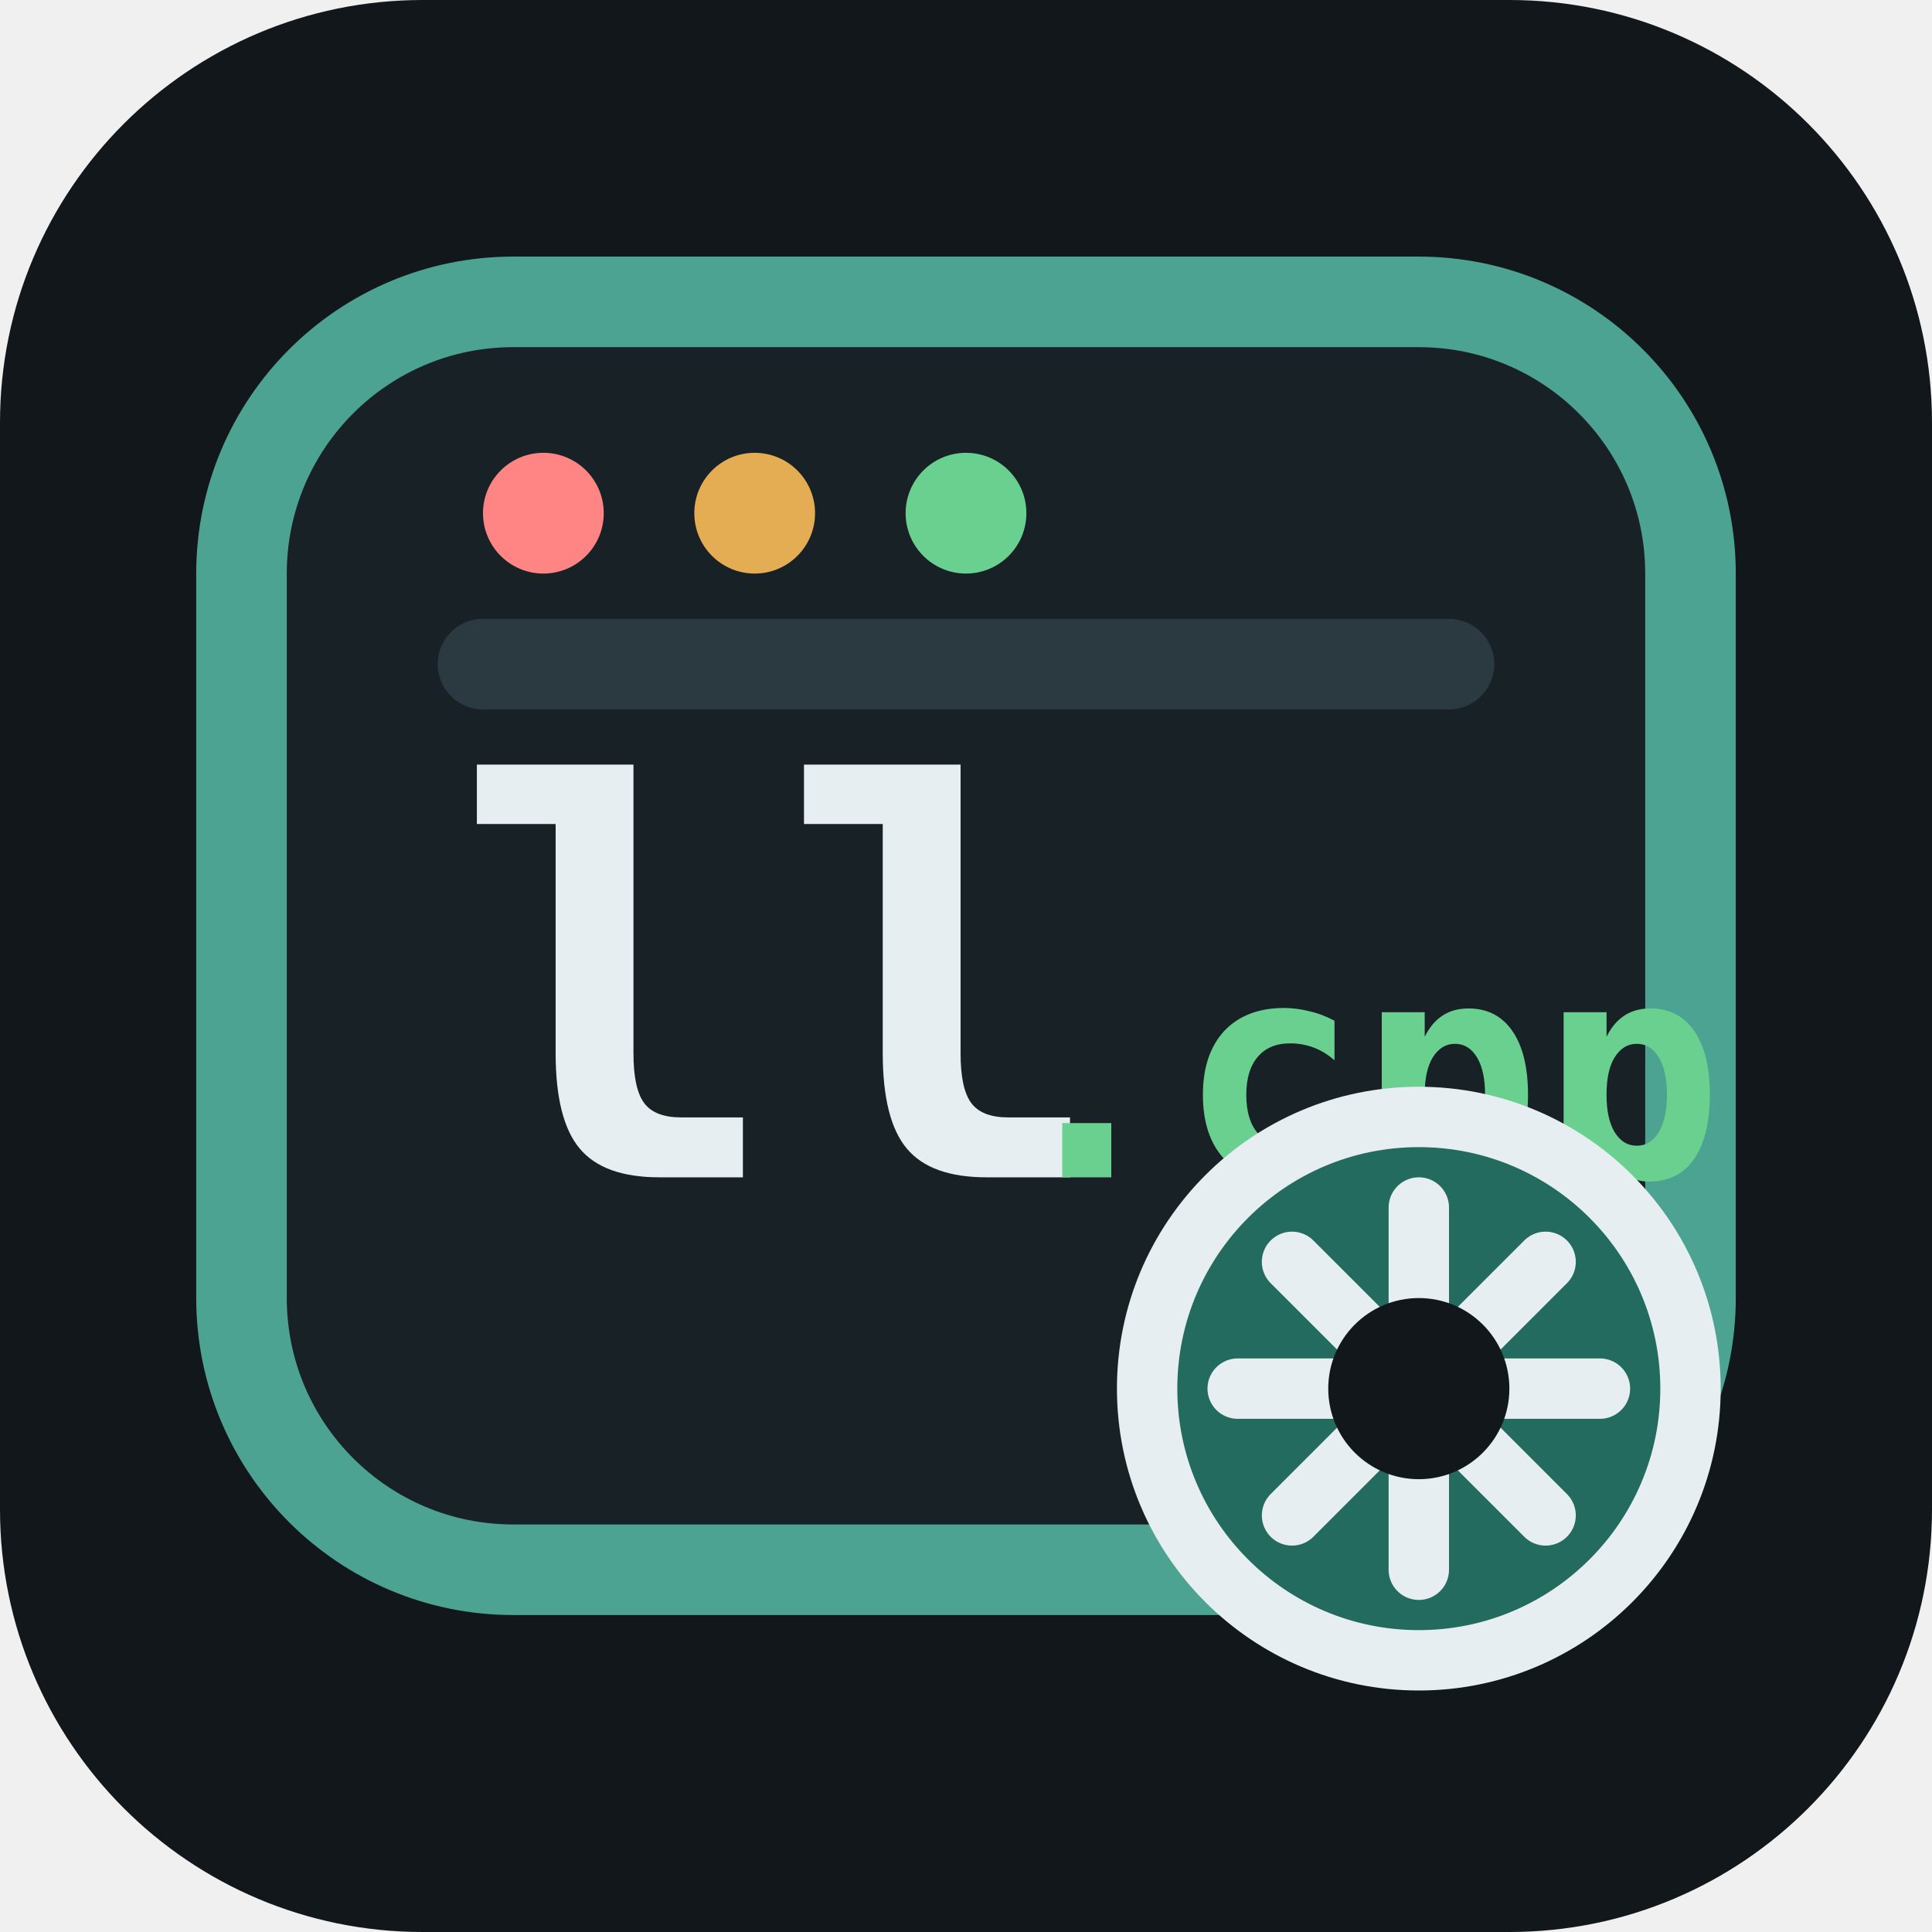
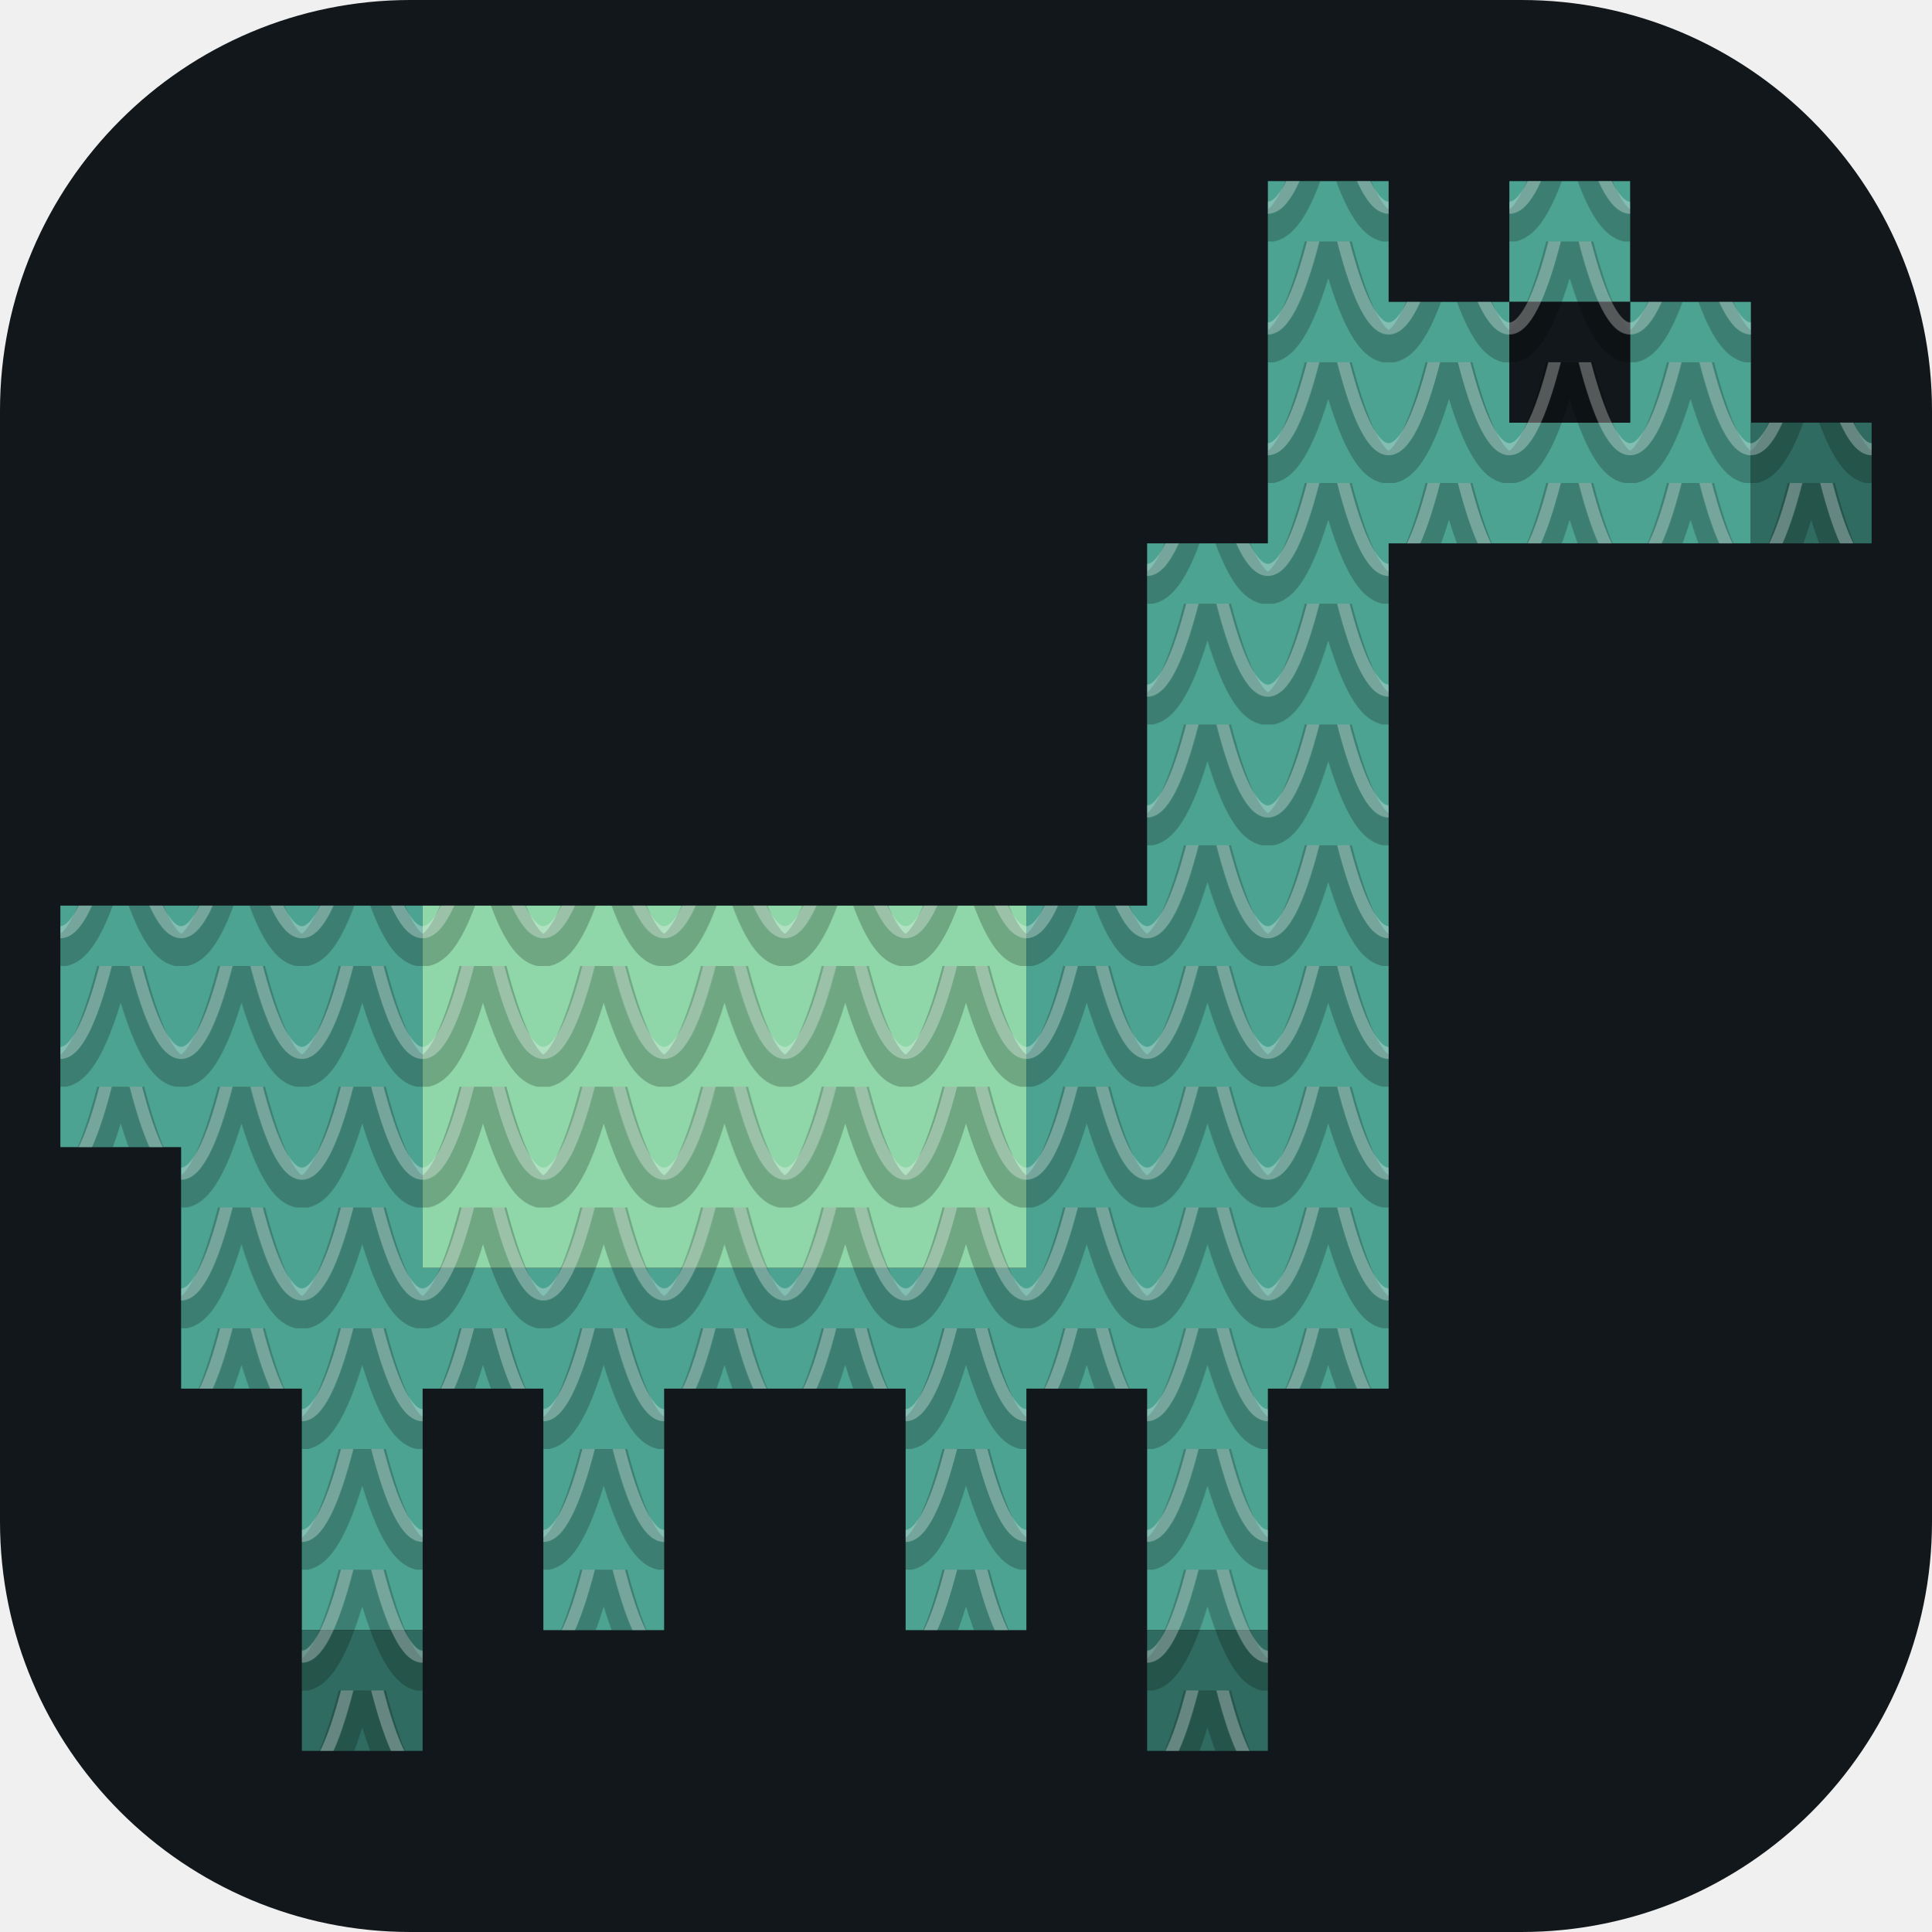
- <svg xmlns="http://www.w3.org/2000/svg" viewBox="0 0 64 64" role="img" aria-label="Llama.cpp Easy Admin">
-   <rect width="64" height="64" rx="14" fill="#11171a" />
-   <rect x="8" y="10" width="48" height="42" rx="9" fill="#182125" stroke="#4da392" stroke-width="3" />
-   <path d="M16 22h32" stroke="#2a3a40" stroke-width="3" stroke-linecap="round" />
-   <circle cx="18" cy="17" r="2" fill="#ff8585" />
-   <circle cx="25" cy="17" r="2" fill="#e4ad53" />
-   <circle cx="32" cy="17" r="2" fill="#69d090" />
-   <text x="15" y="39" fill="#e7eef1" font-family="ui-monospace, SFMono-Regular, Menlo, Consolas, monospace" font-size="18" font-weight="800">ll</text>
-   <text x="33" y="39" fill="#69d090" font-family="ui-monospace, SFMono-Regular, Menlo, Consolas, monospace" font-size="10" font-weight="800">.cpp</text>
-   <circle cx="47" cy="46" r="9" fill="#246b5f" stroke="#e7eef1" stroke-width="2" />
-   <path d="M47 40v12M41 46h12M42.8 41.8l8.4 8.4M51.2 41.8l-8.4 8.4" stroke="#e7eef1" stroke-width="2" stroke-linecap="round" />
-   <circle cx="47" cy="46" r="3" fill="#11171a" />
+ <svg xmlns="http://www.w3.org/2000/svg" viewBox="0 0 16 16" role="img" aria-label="LAMA CARAVAN">
+   <defs>
+     <pattern id="k" width="1" height="1" patternUnits="userSpaceOnUse">
+       <path d="M.04 -.06Q.5 1.8 .96 -.06" fill="none" stroke="#000" stroke-opacity=".22" stroke-width=".27" stroke-linecap="round" />
+       <path d="M.12 -.02Q.5 1.46 .88 -.02" fill="none" stroke="#fff" stroke-opacity=".3" stroke-width=".1" stroke-linecap="round" />
+     </pattern>
+   </defs>
+   <rect width="16" height="16" rx="3.4" fill="#11171a" />
+   <path fill="#4da392" d="M10.5 1.5h1v1h-1zM12.5 1.5h1v1h-1zM10.5 2.5h1v1h-1zM11.5 2.5h1v1h-1zM13.5 2.5h1v1h-1zM10.5 3.5h1v1h-1zM11.5 3.5h1v1h-1zM12.5 3.5h1v1h-1zM13.5 3.5h1v1h-1zM9.5 4.5h1v1h-1zM10.5 4.5h1v1h-1zM9.5 5.5h1v1h-1zM10.5 5.5h1v1h-1zM9.5 6.5h1v1h-1zM10.5 6.5h1v1h-1zM0.5 7.5h1v1h-1zM1.5 7.5h1v1h-1zM2.5 7.5h1v1h-1zM8.5 7.5h1v1h-1zM9.5 7.5h1v1h-1zM10.5 7.5h1v1h-1zM0.5 8.5h1v1h-1zM1.5 8.5h1v1h-1zM2.5 8.5h1v1h-1zM8.5 8.5h1v1h-1zM9.5 8.5h1v1h-1zM10.5 8.5h1v1h-1zM1.5 9.5h1v1h-1zM2.5 9.5h1v1h-1zM8.5 9.5h1v1h-1zM9.5 9.5h1v1h-1zM10.5 9.5h1v1h-1zM1.5 10.5h1v1h-1zM2.5 10.5h1v1h-1zM3.5 10.5h1v1h-1zM4.5 10.5h1v1h-1zM5.5 10.5h1v1h-1zM6.5 10.5h1v1h-1zM7.5 10.5h1v1h-1zM8.5 10.5h1v1h-1zM9.5 10.5h1v1h-1zM10.5 10.5h1v1h-1zM2.5 11.5h1v1h-1zM4.5 11.5h1v1h-1zM7.5 11.5h1v1h-1zM9.5 11.5h1v1h-1zM2.5 12.5h1v1h-1zM4.5 12.5h1v1h-1zM7.5 12.5h1v1h-1zM9.5 12.5h1v1h-1z" />
+   <path fill="#11171a" d="M12.5 2.5h1v1h-1z" />
+   <path fill="#2f6b60" d="M14.5 3.5h1v1h-1zM2.5 13.5h1v1h-1zM9.5 13.5h1v1h-1z" />
+   <path fill="#8fd6a8" d="M3.5 7.5h1v1h-1zM4.5 7.5h1v1h-1zM5.5 7.5h1v1h-1zM6.5 7.5h1v1h-1zM7.5 7.5h1v1h-1zM3.5 8.5h1v1h-1zM4.5 8.5h1v1h-1zM5.5 8.5h1v1h-1zM6.5 8.5h1v1h-1zM7.5 8.5h1v1h-1zM3.5 9.5h1v1h-1zM4.5 9.5h1v1h-1zM5.5 9.5h1v1h-1zM6.5 9.5h1v1h-1zM7.5 9.5h1v1h-1z" />
+   <path fill="url(#k)" d="M10.5 1.5h1v1h-1zM12.5 1.5h1v1h-1zM10.5 2.5h1v1h-1zM11.5 2.5h1v1h-1zM12.5 2.5h1v1h-1zM13.5 2.5h1v1h-1zM10.5 3.5h1v1h-1zM11.5 3.5h1v1h-1zM12.5 3.5h1v1h-1zM13.5 3.5h1v1h-1zM14.5 3.5h1v1h-1zM9.5 4.5h1v1h-1zM10.5 4.5h1v1h-1zM9.5 5.5h1v1h-1zM10.5 5.5h1v1h-1zM9.5 6.5h1v1h-1zM10.5 6.5h1v1h-1zM0.5 7.5h1v1h-1zM1.5 7.5h1v1h-1zM2.5 7.5h1v1h-1zM3.5 7.5h1v1h-1zM4.5 7.5h1v1h-1zM5.5 7.5h1v1h-1zM6.5 7.5h1v1h-1zM7.5 7.5h1v1h-1zM8.5 7.5h1v1h-1zM9.5 7.5h1v1h-1zM10.5 7.5h1v1h-1zM0.5 8.5h1v1h-1zM1.5 8.5h1v1h-1zM2.5 8.5h1v1h-1zM3.5 8.5h1v1h-1zM4.5 8.5h1v1h-1zM5.5 8.5h1v1h-1zM6.5 8.5h1v1h-1zM7.5 8.5h1v1h-1zM8.5 8.5h1v1h-1zM9.5 8.5h1v1h-1zM10.5 8.5h1v1h-1zM1.5 9.5h1v1h-1zM2.5 9.5h1v1h-1zM3.5 9.5h1v1h-1zM4.5 9.5h1v1h-1zM5.5 9.5h1v1h-1zM6.5 9.5h1v1h-1zM7.5 9.5h1v1h-1zM8.5 9.5h1v1h-1zM9.5 9.5h1v1h-1zM10.5 9.5h1v1h-1zM1.5 10.5h1v1h-1zM2.5 10.5h1v1h-1zM3.5 10.5h1v1h-1zM4.5 10.5h1v1h-1zM5.5 10.5h1v1h-1zM6.5 10.5h1v1h-1zM7.5 10.5h1v1h-1zM8.5 10.5h1v1h-1zM9.5 10.5h1v1h-1zM10.5 10.5h1v1h-1zM2.5 11.5h1v1h-1zM4.5 11.5h1v1h-1zM7.5 11.5h1v1h-1zM9.5 11.5h1v1h-1zM2.5 12.5h1v1h-1zM4.5 12.5h1v1h-1zM7.5 12.5h1v1h-1zM9.5 12.5h1v1h-1zM2.5 13.5h1v1h-1zM9.5 13.5h1v1h-1z" />
</svg>
